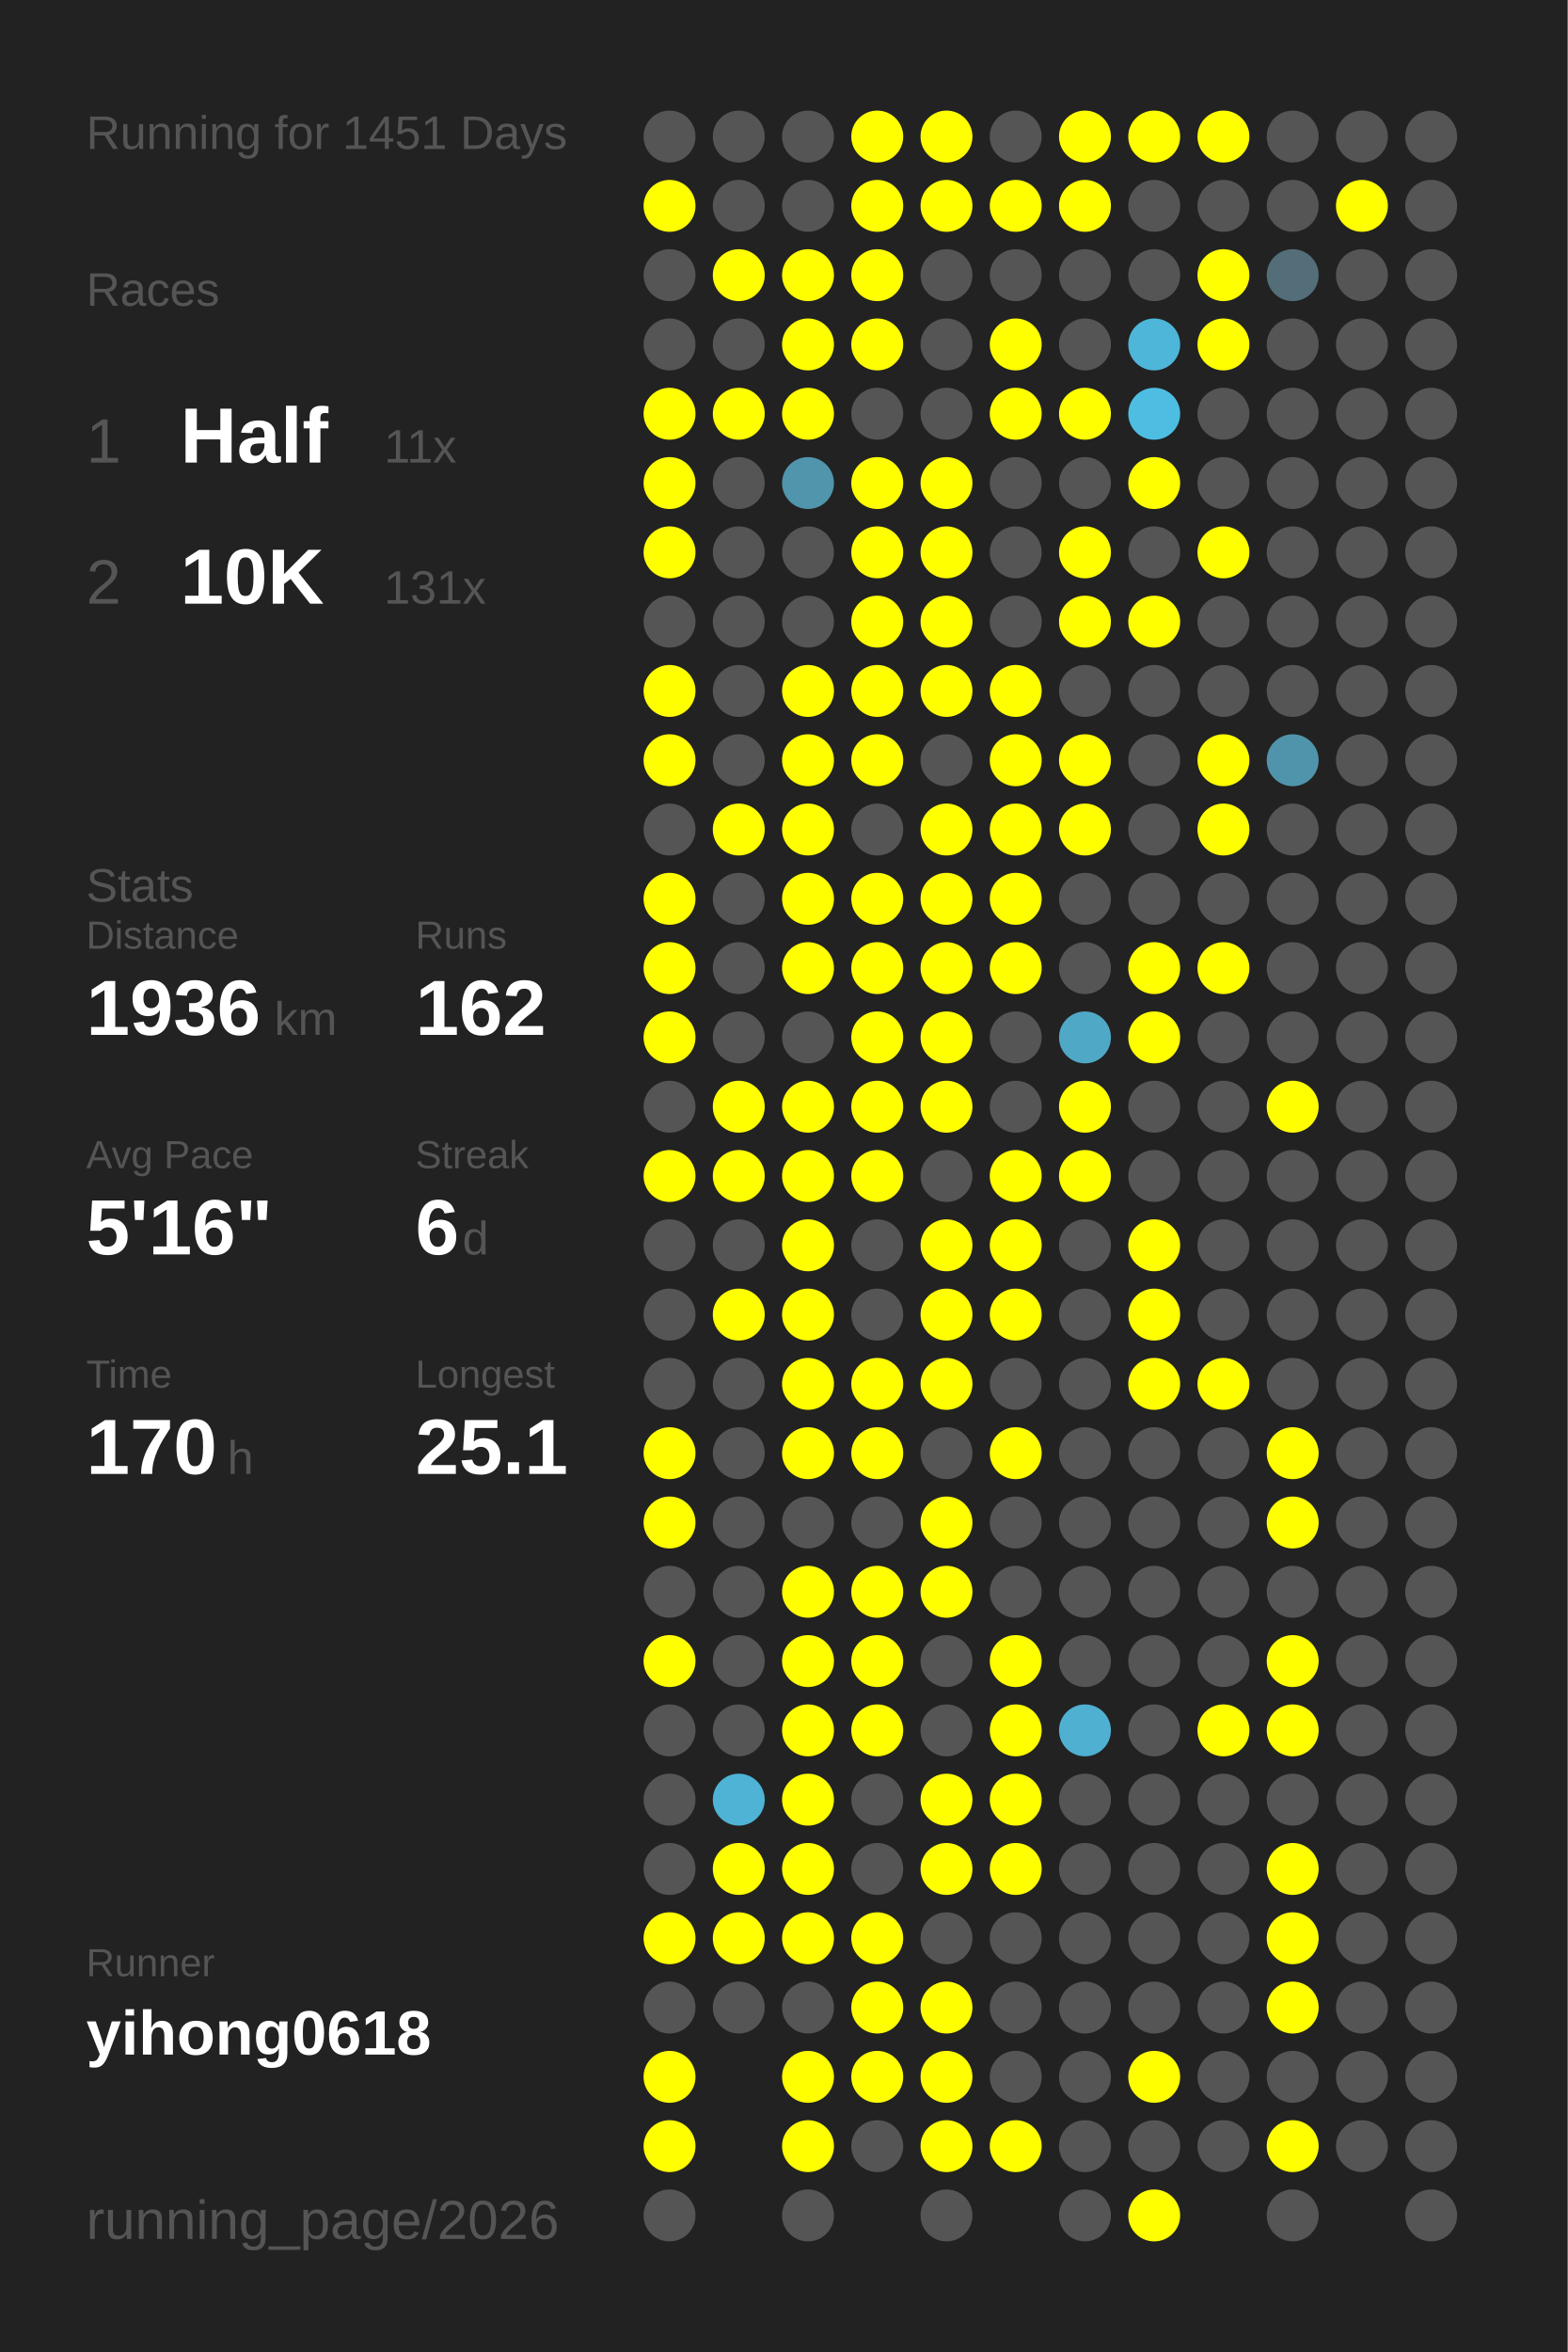
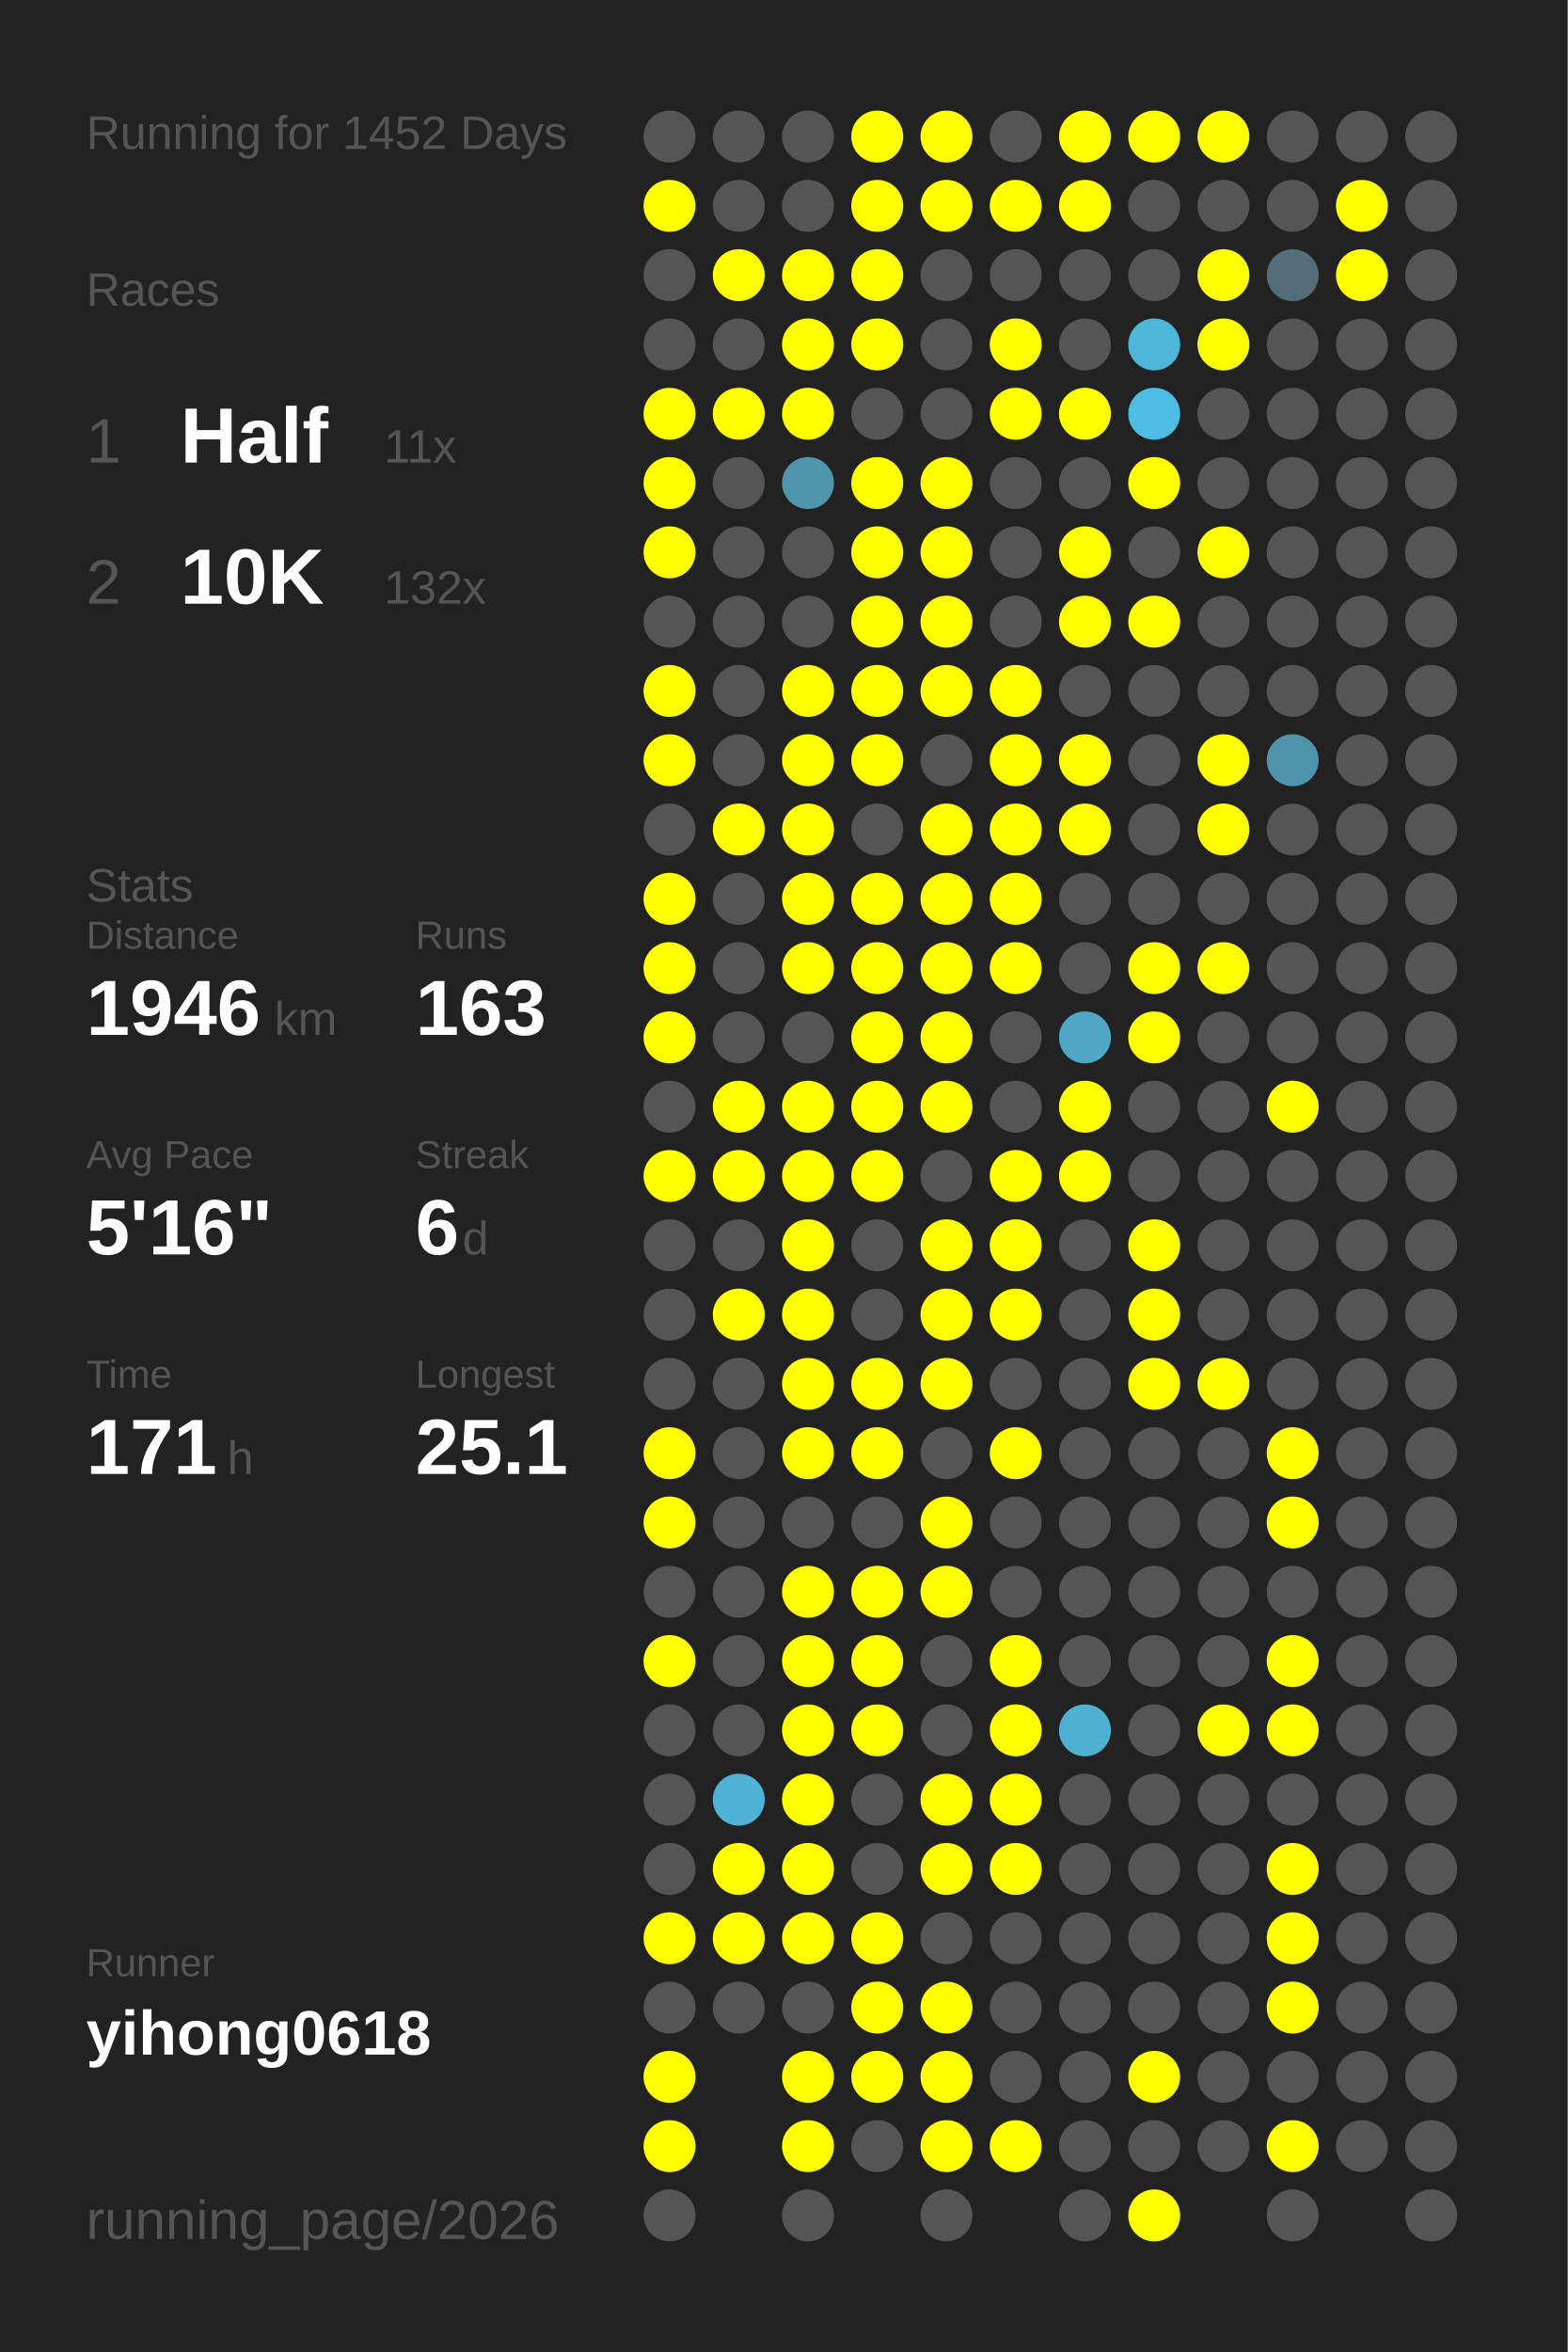
<svg xmlns="http://www.w3.org/2000/svg" baseProfile="full" height="300mm" version="1.1" viewBox="0,0,200,300" width="200mm">
  <defs />
  <rect fill="#222222" height="300" width="200" x="0" y="0" />
-   <text fill="#555555" style="font-size:6px; font-family:Arial;" x="11" y="19">Running for 1451 Days</text>
+   <text fill="#555555" style="font-size:6px; font-family:Arial;" x="11" y="19">Running for 1452 Days</text>
  <text fill="#555555" style="font-size:6px; font-family:Arial;" x="11" y="39">Races</text>
  <text fill="#555555" style="font-size:8px; font-family:Arial;" x="11" y="59">1</text>
  <text fill="#FFFFFF" style="font-size:10px; font-family:Arial; font-weight:bold;" x="23" y="59">Half</text>
  <text fill="#555555" style="font-size:6px; font-family:Arial;" x="49" y="59">11x</text>
  <text fill="#555555" style="font-size:8px; font-family:Arial;" x="11" y="77">2</text>
  <text fill="#FFFFFF" style="font-size:10px; font-family:Arial; font-weight:bold;" x="23" y="77">10K</text>
-   <text fill="#555555" style="font-size:6px; font-family:Arial;" x="49" y="77">131x</text>
+   <text fill="#555555" style="font-size:6px; font-family:Arial;" x="49" y="77">132x</text>
  <text fill="#555555" style="font-size:6px; font-family:Arial;" x="11" y="115">Stats</text>
  <text fill="#555555" style="font-size:5px; font-family:Arial;" x="11" y="121">Distance</text>
-   <text fill="#FFFFFF" style="font-size:10px; font-family:Arial; font-weight:bold;" x="11" y="132">1936</text>
+   <text fill="#FFFFFF" style="font-size:10px; font-family:Arial; font-weight:bold;" x="11" y="132">1946</text>
  <text fill="#555555" style="font-size:6px; font-family:Arial;" x="35" y="132">km</text>
  <text fill="#555555" style="font-size:5px; font-family:Arial;" x="53" y="121">Runs</text>
-   <text fill="#FFFFFF" style="font-size:10px; font-family:Arial; font-weight:bold;" x="53" y="132">162</text>
+   <text fill="#FFFFFF" style="font-size:10px; font-family:Arial; font-weight:bold;" x="53" y="132">163</text>
  <text fill="#555555" style="font-size:5px; font-family:Arial;" x="11" y="149">Avg Pace</text>
  <text fill="#FFFFFF" style="font-size:10px; font-family:Arial; font-weight:bold;" x="11" y="160">5'16"</text>
  <text fill="#555555" style="font-size:5px; font-family:Arial;" x="53" y="149">Streak</text>
  <text fill="#FFFFFF" style="font-size:10px; font-family:Arial; font-weight:bold;" x="53" y="160">6</text>
  <text fill="#555555" style="font-size:6px; font-family:Arial;" x="59" y="160">d</text>
  <text fill="#555555" style="font-size:5px; font-family:Arial;" x="11" y="177">Time</text>
-   <text fill="#FFFFFF" style="font-size:10px; font-family:Arial; font-weight:bold;" x="11" y="188">170</text>
+   <text fill="#FFFFFF" style="font-size:10px; font-family:Arial; font-weight:bold;" x="11" y="188">171</text>
  <text fill="#555555" style="font-size:6px; font-family:Arial;" x="29" y="188">h</text>
  <text fill="#555555" style="font-size:5px; font-family:Arial;" x="53" y="177">Longest</text>
  <text fill="#FFFFFF" style="font-size:10px; font-family:Arial; font-weight:bold;" x="53" y="188">25.1</text>
  <text fill="#555555" style="font-size:5px; font-family:Arial;" x="11" y="252.065">Runner</text>
  <text fill="#FFFFFF" style="font-size:8px; font-family:Arial; font-weight:bold;" x="11" y="262.065">yihong0618</text>
  <text fill="#555555" style="font-size:7px; font-family:Arial;" x="11" y="285.581">running_page/2026</text>
  <circle cx="85.417" cy="17.419" fill="#555555" r="3.312" />
  <circle cx="85.417" cy="26.258" fill="#FFFF00" r="3.312" />
  <circle cx="85.417" cy="35.097" fill="#555555" r="3.312" />
  <circle cx="85.417" cy="43.935" fill="#555555" r="3.312" />
  <circle cx="85.417" cy="52.774" fill="#FFFF00" r="3.312" />
  <circle cx="85.417" cy="61.613" fill="#FFFF00" r="3.312" />
  <circle cx="85.417" cy="70.452" fill="#FFFF00" r="3.312" />
  <circle cx="85.417" cy="79.29" fill="#555555" r="3.312" />
  <circle cx="85.417" cy="88.129" fill="#FFFF00" r="3.312" />
  <circle cx="85.417" cy="96.968" fill="#FFFF00" r="3.312" />
  <circle cx="85.417" cy="105.806" fill="#555555" r="3.312" />
  <circle cx="85.417" cy="114.645" fill="#FFFF00" r="3.312" />
  <circle cx="85.417" cy="123.484" fill="#FFFF00" r="3.312" />
  <circle cx="85.417" cy="132.323" fill="#FFFF00" r="3.312" />
  <circle cx="85.417" cy="141.161" fill="#555555" r="3.312" />
  <circle cx="85.417" cy="150" fill="#FFFF00" r="3.312" />
  <circle cx="85.417" cy="158.839" fill="#555555" r="3.312" />
  <circle cx="85.417" cy="167.677" fill="#555555" r="3.312" />
  <circle cx="85.417" cy="176.516" fill="#555555" r="3.312" />
  <circle cx="85.417" cy="185.355" fill="#FFFF00" r="3.312" />
  <circle cx="85.417" cy="194.194" fill="#FFFF00" r="3.312" />
  <circle cx="85.417" cy="203.032" fill="#555555" r="3.312" />
  <circle cx="85.417" cy="211.871" fill="#FFFF00" r="3.312" />
  <circle cx="85.417" cy="220.71" fill="#555555" r="3.312" />
  <circle cx="85.417" cy="229.548" fill="#555555" r="3.312" />
  <circle cx="85.417" cy="238.387" fill="#555555" r="3.312" />
  <circle cx="85.417" cy="247.226" fill="#FFFF00" r="3.312" />
  <circle cx="85.417" cy="256.065" fill="#555555" r="3.312" />
  <circle cx="85.417" cy="264.903" fill="#FFFF00" r="3.312" />
  <circle cx="85.417" cy="273.742" fill="#FFFF00" r="3.312" />
  <circle cx="85.417" cy="282.581" fill="#555555" r="3.312" />
  <circle cx="94.25" cy="17.419" fill="#555555" r="3.312" />
  <circle cx="94.25" cy="26.258" fill="#555555" r="3.312" />
  <circle cx="94.25" cy="35.097" fill="#FFFF00" r="3.312" />
  <circle cx="94.25" cy="43.935" fill="#555555" r="3.312" />
  <circle cx="94.25" cy="52.774" fill="#FFFF00" r="3.312" />
  <circle cx="94.25" cy="61.613" fill="#555555" r="3.312" />
  <circle cx="94.25" cy="70.452" fill="#555555" r="3.312" />
  <circle cx="94.25" cy="79.29" fill="#555555" r="3.312" />
  <circle cx="94.25" cy="88.129" fill="#555555" r="3.312" />
  <circle cx="94.25" cy="96.968" fill="#555555" r="3.312" />
  <circle cx="94.25" cy="105.806" fill="#FFFF00" r="3.312" />
  <circle cx="94.25" cy="114.645" fill="#555555" r="3.312" />
  <circle cx="94.25" cy="123.484" fill="#555555" r="3.312" />
  <circle cx="94.25" cy="132.323" fill="#555555" r="3.312" />
  <circle cx="94.25" cy="141.161" fill="#FFFF00" r="3.312" />
  <circle cx="94.25" cy="150" fill="#FFFF00" r="3.312" />
  <circle cx="94.25" cy="158.839" fill="#555555" r="3.312" />
  <circle cx="94.25" cy="167.677" fill="#FFFF00" r="3.312" />
  <circle cx="94.25" cy="176.516" fill="#555555" r="3.312" />
  <circle cx="94.25" cy="185.355" fill="#555555" r="3.312" />
  <circle cx="94.25" cy="194.194" fill="#555555" r="3.312" />
  <circle cx="94.25" cy="203.032" fill="#555555" r="3.312" />
  <circle cx="94.25" cy="211.871" fill="#555555" r="3.312" />
  <circle cx="94.25" cy="220.71" fill="#555555" r="3.312" />
  <circle cx="94.25" cy="229.548" fill="#4eb3d5" r="3.312" />
  <circle cx="94.25" cy="238.387" fill="#FFFF00" r="3.312" />
  <circle cx="94.25" cy="247.226" fill="#FFFF00" r="3.312" />
  <circle cx="94.25" cy="256.065" fill="#555555" r="3.312" />
  <circle cx="103.083" cy="17.419" fill="#555555" r="3.312" />
  <circle cx="103.083" cy="26.258" fill="#555555" r="3.312" />
  <circle cx="103.083" cy="35.097" fill="#FFFF00" r="3.312" />
  <circle cx="103.083" cy="43.935" fill="#FFFF00" r="3.312" />
  <circle cx="103.083" cy="52.774" fill="#FFFF00" r="3.312" />
  <circle cx="103.083" cy="61.613" fill="#5095ac" r="3.312" />
  <circle cx="103.083" cy="70.452" fill="#555555" r="3.312" />
  <circle cx="103.083" cy="79.29" fill="#555555" r="3.312" />
  <circle cx="103.083" cy="88.129" fill="#FFFF00" r="3.312" />
  <circle cx="103.083" cy="96.968" fill="#FFFF00" r="3.312" />
  <circle cx="103.083" cy="105.806" fill="#FFFF00" r="3.312" />
  <circle cx="103.083" cy="114.645" fill="#FFFF00" r="3.312" />
  <circle cx="103.083" cy="123.484" fill="#FFFF00" r="3.312" />
  <circle cx="103.083" cy="132.323" fill="#555555" r="3.312" />
  <circle cx="103.083" cy="141.161" fill="#FFFF00" r="3.312" />
  <circle cx="103.083" cy="150" fill="#FFFF00" r="3.312" />
  <circle cx="103.083" cy="158.839" fill="#FFFF00" r="3.312" />
  <circle cx="103.083" cy="167.677" fill="#FFFF00" r="3.312" />
  <circle cx="103.083" cy="176.516" fill="#FFFF00" r="3.312" />
  <circle cx="103.083" cy="185.355" fill="#FFFF00" r="3.312" />
  <circle cx="103.083" cy="194.194" fill="#555555" r="3.312" />
  <circle cx="103.083" cy="203.032" fill="#FFFF00" r="3.312" />
  <circle cx="103.083" cy="211.871" fill="#FFFF00" r="3.312" />
  <circle cx="103.083" cy="220.71" fill="#FFFF00" r="3.312" />
  <circle cx="103.083" cy="229.548" fill="#FFFF00" r="3.312" />
  <circle cx="103.083" cy="238.387" fill="#FFFF00" r="3.312" />
  <circle cx="103.083" cy="247.226" fill="#FFFF00" r="3.312" />
  <circle cx="103.083" cy="256.065" fill="#555555" r="3.312" />
  <circle cx="103.083" cy="264.903" fill="#FFFF00" r="3.312" />
  <circle cx="103.083" cy="273.742" fill="#FFFF00" r="3.312" />
  <circle cx="103.083" cy="282.581" fill="#555555" r="3.312" />
  <circle cx="111.917" cy="17.419" fill="#FFFF00" r="3.312" />
  <circle cx="111.917" cy="26.258" fill="#FFFF00" r="3.312" />
  <circle cx="111.917" cy="35.097" fill="#FFFF00" r="3.312" />
  <circle cx="111.917" cy="43.935" fill="#FFFF00" r="3.312" />
  <circle cx="111.917" cy="52.774" fill="#555555" r="3.312" />
  <circle cx="111.917" cy="61.613" fill="#FFFF00" r="3.312" />
  <circle cx="111.917" cy="70.452" fill="#FFFF00" r="3.312" />
  <circle cx="111.917" cy="79.29" fill="#FFFF00" r="3.312" />
  <circle cx="111.917" cy="88.129" fill="#FFFF00" r="3.312" />
  <circle cx="111.917" cy="96.968" fill="#FFFF00" r="3.312" />
  <circle cx="111.917" cy="105.806" fill="#555555" r="3.312" />
  <circle cx="111.917" cy="114.645" fill="#FFFF00" r="3.312" />
  <circle cx="111.917" cy="123.484" fill="#FFFF00" r="3.312" />
  <circle cx="111.917" cy="132.323" fill="#FFFF00" r="3.312" />
  <circle cx="111.917" cy="141.161" fill="#FFFF00" r="3.312" />
  <circle cx="111.917" cy="150" fill="#FFFF00" r="3.312" />
  <circle cx="111.917" cy="158.839" fill="#555555" r="3.312" />
  <circle cx="111.917" cy="167.677" fill="#555555" r="3.312" />
  <circle cx="111.917" cy="176.516" fill="#FFFF00" r="3.312" />
  <circle cx="111.917" cy="185.355" fill="#FFFF00" r="3.312" />
  <circle cx="111.917" cy="194.194" fill="#555555" r="3.312" />
  <circle cx="111.917" cy="203.032" fill="#FFFF00" r="3.312" />
  <circle cx="111.917" cy="211.871" fill="#FFFF00" r="3.312" />
  <circle cx="111.917" cy="220.71" fill="#FFFF00" r="3.312" />
  <circle cx="111.917" cy="229.548" fill="#555555" r="3.312" />
  <circle cx="111.917" cy="238.387" fill="#555555" r="3.312" />
  <circle cx="111.917" cy="247.226" fill="#FFFF00" r="3.312" />
  <circle cx="111.917" cy="256.065" fill="#FFFF00" r="3.312" />
  <circle cx="111.917" cy="264.903" fill="#FFFF00" r="3.312" />
  <circle cx="111.917" cy="273.742" fill="#555555" r="3.312" />
  <circle cx="120.75" cy="17.419" fill="#FFFF00" r="3.312" />
  <circle cx="120.75" cy="26.258" fill="#FFFF00" r="3.312" />
  <circle cx="120.75" cy="35.097" fill="#555555" r="3.312" />
  <circle cx="120.75" cy="43.935" fill="#555555" r="3.312" />
  <circle cx="120.75" cy="52.774" fill="#555555" r="3.312" />
  <circle cx="120.75" cy="61.613" fill="#FFFF00" r="3.312" />
  <circle cx="120.75" cy="70.452" fill="#FFFF00" r="3.312" />
  <circle cx="120.75" cy="79.29" fill="#FFFF00" r="3.312" />
  <circle cx="120.75" cy="88.129" fill="#FFFF00" r="3.312" />
  <circle cx="120.75" cy="96.968" fill="#555555" r="3.312" />
  <circle cx="120.75" cy="105.806" fill="#FFFF00" r="3.312" />
  <circle cx="120.75" cy="114.645" fill="#FFFF00" r="3.312" />
  <circle cx="120.75" cy="123.484" fill="#FFFF00" r="3.312" />
  <circle cx="120.75" cy="132.323" fill="#FFFF00" r="3.312" />
  <circle cx="120.75" cy="141.161" fill="#FFFF00" r="3.312" />
  <circle cx="120.75" cy="150" fill="#555555" r="3.312" />
  <circle cx="120.75" cy="158.839" fill="#FFFF00" r="3.312" />
  <circle cx="120.75" cy="167.677" fill="#FFFF00" r="3.312" />
  <circle cx="120.75" cy="176.516" fill="#FFFF00" r="3.312" />
  <circle cx="120.75" cy="185.355" fill="#555555" r="3.312" />
  <circle cx="120.75" cy="194.194" fill="#FFFF00" r="3.312" />
  <circle cx="120.75" cy="203.032" fill="#FFFF00" r="3.312" />
  <circle cx="120.75" cy="211.871" fill="#555555" r="3.312" />
  <circle cx="120.75" cy="220.71" fill="#555555" r="3.312" />
  <circle cx="120.75" cy="229.548" fill="#FFFF00" r="3.312" />
  <circle cx="120.75" cy="238.387" fill="#FFFF00" r="3.312" />
  <circle cx="120.75" cy="247.226" fill="#555555" r="3.312" />
  <circle cx="120.75" cy="256.065" fill="#FFFF00" r="3.312" />
  <circle cx="120.75" cy="264.903" fill="#FFFF00" r="3.312" />
  <circle cx="120.75" cy="273.742" fill="#FFFF00" r="3.312" />
  <circle cx="120.75" cy="282.581" fill="#555555" r="3.312" />
  <circle cx="129.583" cy="17.419" fill="#555555" r="3.312" />
  <circle cx="129.583" cy="26.258" fill="#FFFF00" r="3.312" />
  <circle cx="129.583" cy="35.097" fill="#555555" r="3.312" />
  <circle cx="129.583" cy="43.935" fill="#FFFF00" r="3.312" />
  <circle cx="129.583" cy="52.774" fill="#FFFF00" r="3.312" />
  <circle cx="129.583" cy="61.613" fill="#555555" r="3.312" />
  <circle cx="129.583" cy="70.452" fill="#555555" r="3.312" />
  <circle cx="129.583" cy="79.29" fill="#555555" r="3.312" />
  <circle cx="129.583" cy="88.129" fill="#FFFF00" r="3.312" />
  <circle cx="129.583" cy="96.968" fill="#FFFF00" r="3.312" />
  <circle cx="129.583" cy="105.806" fill="#FFFF00" r="3.312" />
  <circle cx="129.583" cy="114.645" fill="#FFFF00" r="3.312" />
  <circle cx="129.583" cy="123.484" fill="#FFFF00" r="3.312" />
  <circle cx="129.583" cy="132.323" fill="#555555" r="3.312" />
  <circle cx="129.583" cy="141.161" fill="#555555" r="3.312" />
  <circle cx="129.583" cy="150" fill="#FFFF00" r="3.312" />
  <circle cx="129.583" cy="158.839" fill="#FFFF00" r="3.312" />
  <circle cx="129.583" cy="167.677" fill="#FFFF00" r="3.312" />
  <circle cx="129.583" cy="176.516" fill="#555555" r="3.312" />
  <circle cx="129.583" cy="185.355" fill="#FFFF00" r="3.312" />
  <circle cx="129.583" cy="194.194" fill="#555555" r="3.312" />
  <circle cx="129.583" cy="203.032" fill="#555555" r="3.312" />
  <circle cx="129.583" cy="211.871" fill="#FFFF00" r="3.312" />
  <circle cx="129.583" cy="220.71" fill="#FFFF00" r="3.312" />
  <circle cx="129.583" cy="229.548" fill="#FFFF00" r="3.312" />
  <circle cx="129.583" cy="238.387" fill="#FFFF00" r="3.312" />
  <circle cx="129.583" cy="247.226" fill="#555555" r="3.312" />
  <circle cx="129.583" cy="256.065" fill="#555555" r="3.312" />
  <circle cx="129.583" cy="264.903" fill="#555555" r="3.312" />
  <circle cx="129.583" cy="273.742" fill="#FFFF00" r="3.312" />
  <circle cx="138.417" cy="17.419" fill="#FFFF00" r="3.312" />
  <circle cx="138.417" cy="26.258" fill="#FFFF00" r="3.312" />
  <circle cx="138.417" cy="35.097" fill="#555555" r="3.312" />
  <circle cx="138.417" cy="43.935" fill="#555555" r="3.312" />
  <circle cx="138.417" cy="52.774" fill="#FFFF00" r="3.312" />
  <circle cx="138.417" cy="61.613" fill="#555555" r="3.312" />
  <circle cx="138.417" cy="70.452" fill="#FFFF00" r="3.312" />
  <circle cx="138.417" cy="79.29" fill="#FFFF00" r="3.312" />
  <circle cx="138.417" cy="88.129" fill="#555555" r="3.312" />
  <circle cx="138.417" cy="96.968" fill="#FFFF00" r="3.312" />
  <circle cx="138.417" cy="105.806" fill="#FFFF00" r="3.312" />
  <circle cx="138.417" cy="114.645" fill="#555555" r="3.312" />
  <circle cx="138.417" cy="123.484" fill="#555555" r="3.312" />
  <circle cx="138.417" cy="132.323" fill="#4fa8c6" r="3.312" />
  <circle cx="138.417" cy="141.161" fill="#FFFF00" r="3.312" />
  <circle cx="138.417" cy="150" fill="#FFFF00" r="3.312" />
  <circle cx="138.417" cy="158.839" fill="#555555" r="3.312" />
  <circle cx="138.417" cy="167.677" fill="#555555" r="3.312" />
  <circle cx="138.417" cy="176.516" fill="#555555" r="3.312" />
  <circle cx="138.417" cy="185.355" fill="#555555" r="3.312" />
  <circle cx="138.417" cy="194.194" fill="#555555" r="3.312" />
  <circle cx="138.417" cy="203.032" fill="#555555" r="3.312" />
  <circle cx="138.417" cy="211.871" fill="#555555" r="3.312" />
  <circle cx="138.417" cy="220.71" fill="#4fb0d1" r="3.312" />
  <circle cx="138.417" cy="229.548" fill="#555555" r="3.312" />
  <circle cx="138.417" cy="238.387" fill="#555555" r="3.312" />
  <circle cx="138.417" cy="247.226" fill="#555555" r="3.312" />
  <circle cx="138.417" cy="256.065" fill="#555555" r="3.312" />
  <circle cx="138.417" cy="264.903" fill="#555555" r="3.312" />
  <circle cx="138.417" cy="273.742" fill="#555555" r="3.312" />
  <circle cx="138.417" cy="282.581" fill="#555555" r="3.312" />
  <circle cx="147.25" cy="17.419" fill="#FFFF00" r="3.312" />
  <circle cx="147.25" cy="26.258" fill="#555555" r="3.312" />
  <circle cx="147.25" cy="35.097" fill="#555555" r="3.312" />
  <circle cx="147.25" cy="43.935" fill="#4eb6d9" r="3.312" />
  <circle cx="147.25" cy="52.774" fill="#4ebde2" r="3.312" />
  <circle cx="147.25" cy="61.613" fill="#FFFF00" r="3.312" />
  <circle cx="147.25" cy="70.452" fill="#555555" r="3.312" />
  <circle cx="147.25" cy="79.29" fill="#FFFF00" r="3.312" />
  <circle cx="147.25" cy="88.129" fill="#555555" r="3.312" />
  <circle cx="147.25" cy="96.968" fill="#555555" r="3.312" />
  <circle cx="147.25" cy="105.806" fill="#555555" r="3.312" />
  <circle cx="147.25" cy="114.645" fill="#555555" r="3.312" />
  <circle cx="147.25" cy="123.484" fill="#FFFF00" r="3.312" />
  <circle cx="147.25" cy="132.323" fill="#FFFF00" r="3.312" />
  <circle cx="147.25" cy="141.161" fill="#555555" r="3.312" />
  <circle cx="147.25" cy="150" fill="#555555" r="3.312" />
  <circle cx="147.25" cy="158.839" fill="#FFFF00" r="3.312" />
  <circle cx="147.25" cy="167.677" fill="#FFFF00" r="3.312" />
  <circle cx="147.25" cy="176.516" fill="#FFFF00" r="3.312" />
  <circle cx="147.25" cy="185.355" fill="#555555" r="3.312" />
  <circle cx="147.25" cy="194.194" fill="#555555" r="3.312" />
  <circle cx="147.25" cy="203.032" fill="#555555" r="3.312" />
  <circle cx="147.25" cy="211.871" fill="#555555" r="3.312" />
  <circle cx="147.25" cy="220.71" fill="#555555" r="3.312" />
  <circle cx="147.25" cy="229.548" fill="#555555" r="3.312" />
  <circle cx="147.25" cy="238.387" fill="#555555" r="3.312" />
  <circle cx="147.25" cy="247.226" fill="#555555" r="3.312" />
  <circle cx="147.25" cy="256.065" fill="#555555" r="3.312" />
  <circle cx="147.25" cy="264.903" fill="#FFFF00" r="3.312" />
  <circle cx="147.25" cy="273.742" fill="#555555" r="3.312" />
  <circle cx="147.25" cy="282.581" fill="#FFFF00" r="3.312" />
  <circle cx="156.083" cy="17.419" fill="#FFFF00" r="3.312" />
  <circle cx="156.083" cy="26.258" fill="#555555" r="3.312" />
  <circle cx="156.083" cy="35.097" fill="#FFFF00" r="3.312" />
  <circle cx="156.083" cy="43.935" fill="#FFFF00" r="3.312" />
  <circle cx="156.083" cy="52.774" fill="#555555" r="3.312" />
  <circle cx="156.083" cy="61.613" fill="#555555" r="3.312" />
  <circle cx="156.083" cy="70.452" fill="#FFFF00" r="3.312" />
  <circle cx="156.083" cy="79.29" fill="#555555" r="3.312" />
  <circle cx="156.083" cy="88.129" fill="#555555" r="3.312" />
  <circle cx="156.083" cy="96.968" fill="#FFFF00" r="3.312" />
  <circle cx="156.083" cy="105.806" fill="#FFFF00" r="3.312" />
  <circle cx="156.083" cy="114.645" fill="#555555" r="3.312" />
  <circle cx="156.083" cy="123.484" fill="#FFFF00" r="3.312" />
  <circle cx="156.083" cy="132.323" fill="#555555" r="3.312" />
  <circle cx="156.083" cy="141.161" fill="#555555" r="3.312" />
  <circle cx="156.083" cy="150" fill="#555555" r="3.312" />
  <circle cx="156.083" cy="158.839" fill="#555555" r="3.312" />
  <circle cx="156.083" cy="167.677" fill="#555555" r="3.312" />
  <circle cx="156.083" cy="176.516" fill="#FFFF00" r="3.312" />
  <circle cx="156.083" cy="185.355" fill="#555555" r="3.312" />
  <circle cx="156.083" cy="194.194" fill="#555555" r="3.312" />
  <circle cx="156.083" cy="203.032" fill="#555555" r="3.312" />
  <circle cx="156.083" cy="211.871" fill="#555555" r="3.312" />
  <circle cx="156.083" cy="220.71" fill="#FFFF00" r="3.312" />
  <circle cx="156.083" cy="229.548" fill="#555555" r="3.312" />
  <circle cx="156.083" cy="238.387" fill="#555555" r="3.312" />
  <circle cx="156.083" cy="247.226" fill="#555555" r="3.312" />
  <circle cx="156.083" cy="256.065" fill="#555555" r="3.312" />
  <circle cx="156.083" cy="264.903" fill="#555555" r="3.312" />
  <circle cx="156.083" cy="273.742" fill="#555555" r="3.312" />
  <circle cx="164.917" cy="17.419" fill="#555555" r="3.312" />
  <circle cx="164.917" cy="26.258" fill="#555555" r="3.312" />
  <circle cx="164.917" cy="35.097" fill="#536e78" r="3.312" />
  <circle cx="164.917" cy="43.935" fill="#555555" r="3.312" />
  <circle cx="164.917" cy="52.774" fill="#555555" r="3.312" />
  <circle cx="164.917" cy="61.613" fill="#555555" r="3.312" />
  <circle cx="164.917" cy="70.452" fill="#555555" r="3.312" />
  <circle cx="164.917" cy="79.29" fill="#555555" r="3.312" />
  <circle cx="164.917" cy="88.129" fill="#555555" r="3.312" />
  <circle cx="164.917" cy="96.968" fill="#5094ab" r="3.312" />
  <circle cx="164.917" cy="105.806" fill="#555555" r="3.312" />
  <circle cx="164.917" cy="114.645" fill="#555555" r="3.312" />
  <circle cx="164.917" cy="123.484" fill="#555555" r="3.312" />
  <circle cx="164.917" cy="132.323" fill="#555555" r="3.312" />
  <circle cx="164.917" cy="141.161" fill="#FFFF00" r="3.312" />
  <circle cx="164.917" cy="150" fill="#555555" r="3.312" />
  <circle cx="164.917" cy="158.839" fill="#555555" r="3.312" />
  <circle cx="164.917" cy="167.677" fill="#555555" r="3.312" />
  <circle cx="164.917" cy="176.516" fill="#555555" r="3.312" />
  <circle cx="164.917" cy="185.355" fill="#FFFF00" r="3.312" />
  <circle cx="164.917" cy="194.194" fill="#FFFF00" r="3.312" />
  <circle cx="164.917" cy="203.032" fill="#555555" r="3.312" />
  <circle cx="164.917" cy="211.871" fill="#FFFF00" r="3.312" />
  <circle cx="164.917" cy="220.71" fill="#FFFF00" r="3.312" />
  <circle cx="164.917" cy="229.548" fill="#555555" r="3.312" />
  <circle cx="164.917" cy="238.387" fill="#FFFF00" r="3.312" />
  <circle cx="164.917" cy="247.226" fill="#FFFF00" r="3.312" />
  <circle cx="164.917" cy="256.065" fill="#FFFF00" r="3.312" />
  <circle cx="164.917" cy="264.903" fill="#555555" r="3.312" />
  <circle cx="164.917" cy="273.742" fill="#FFFF00" r="3.312" />
  <circle cx="164.917" cy="282.581" fill="#555555" r="3.312" />
  <circle cx="173.75" cy="17.419" fill="#555555" r="3.312" />
  <circle cx="173.75" cy="26.258" fill="#FFFF00" r="3.312" />
-   <circle cx="173.75" cy="35.097" fill="#555555" r="3.312" />
+   <circle cx="173.75" cy="35.097" fill="#FFFF00" r="3.312" />
  <circle cx="173.75" cy="43.935" fill="#555555" r="3.312" />
  <circle cx="173.75" cy="52.774" fill="#555555" r="3.312" />
  <circle cx="173.75" cy="61.613" fill="#555555" r="3.312" />
  <circle cx="173.75" cy="70.452" fill="#555555" r="3.312" />
  <circle cx="173.75" cy="79.29" fill="#555555" r="3.312" />
  <circle cx="173.75" cy="88.129" fill="#555555" r="3.312" />
  <circle cx="173.75" cy="96.968" fill="#555555" r="3.312" />
  <circle cx="173.75" cy="105.806" fill="#555555" r="3.312" />
  <circle cx="173.75" cy="114.645" fill="#555555" r="3.312" />
  <circle cx="173.75" cy="123.484" fill="#555555" r="3.312" />
  <circle cx="173.75" cy="132.323" fill="#555555" r="3.312" />
  <circle cx="173.75" cy="141.161" fill="#555555" r="3.312" />
  <circle cx="173.75" cy="150" fill="#555555" r="3.312" />
  <circle cx="173.75" cy="158.839" fill="#555555" r="3.312" />
  <circle cx="173.75" cy="167.677" fill="#555555" r="3.312" />
  <circle cx="173.75" cy="176.516" fill="#555555" r="3.312" />
  <circle cx="173.75" cy="185.355" fill="#555555" r="3.312" />
  <circle cx="173.75" cy="194.194" fill="#555555" r="3.312" />
  <circle cx="173.75" cy="203.032" fill="#555555" r="3.312" />
  <circle cx="173.75" cy="211.871" fill="#555555" r="3.312" />
  <circle cx="173.75" cy="220.71" fill="#555555" r="3.312" />
  <circle cx="173.75" cy="229.548" fill="#555555" r="3.312" />
  <circle cx="173.75" cy="238.387" fill="#555555" r="3.312" />
  <circle cx="173.75" cy="247.226" fill="#555555" r="3.312" />
  <circle cx="173.75" cy="256.065" fill="#555555" r="3.312" />
  <circle cx="173.75" cy="264.903" fill="#555555" r="3.312" />
  <circle cx="173.75" cy="273.742" fill="#555555" r="3.312" />
  <circle cx="182.583" cy="17.419" fill="#555555" r="3.312" />
  <circle cx="182.583" cy="26.258" fill="#555555" r="3.312" />
  <circle cx="182.583" cy="35.097" fill="#555555" r="3.312" />
  <circle cx="182.583" cy="43.935" fill="#555555" r="3.312" />
  <circle cx="182.583" cy="52.774" fill="#555555" r="3.312" />
  <circle cx="182.583" cy="61.613" fill="#555555" r="3.312" />
  <circle cx="182.583" cy="70.452" fill="#555555" r="3.312" />
  <circle cx="182.583" cy="79.29" fill="#555555" r="3.312" />
  <circle cx="182.583" cy="88.129" fill="#555555" r="3.312" />
  <circle cx="182.583" cy="96.968" fill="#555555" r="3.312" />
  <circle cx="182.583" cy="105.806" fill="#555555" r="3.312" />
  <circle cx="182.583" cy="114.645" fill="#555555" r="3.312" />
  <circle cx="182.583" cy="123.484" fill="#555555" r="3.312" />
  <circle cx="182.583" cy="132.323" fill="#555555" r="3.312" />
  <circle cx="182.583" cy="141.161" fill="#555555" r="3.312" />
  <circle cx="182.583" cy="150" fill="#555555" r="3.312" />
  <circle cx="182.583" cy="158.839" fill="#555555" r="3.312" />
  <circle cx="182.583" cy="167.677" fill="#555555" r="3.312" />
  <circle cx="182.583" cy="176.516" fill="#555555" r="3.312" />
  <circle cx="182.583" cy="185.355" fill="#555555" r="3.312" />
  <circle cx="182.583" cy="194.194" fill="#555555" r="3.312" />
  <circle cx="182.583" cy="203.032" fill="#555555" r="3.312" />
  <circle cx="182.583" cy="211.871" fill="#555555" r="3.312" />
  <circle cx="182.583" cy="220.71" fill="#555555" r="3.312" />
  <circle cx="182.583" cy="229.548" fill="#555555" r="3.312" />
  <circle cx="182.583" cy="238.387" fill="#555555" r="3.312" />
  <circle cx="182.583" cy="247.226" fill="#555555" r="3.312" />
  <circle cx="182.583" cy="256.065" fill="#555555" r="3.312" />
  <circle cx="182.583" cy="264.903" fill="#555555" r="3.312" />
  <circle cx="182.583" cy="273.742" fill="#555555" r="3.312" />
  <circle cx="182.583" cy="282.581" fill="#555555" r="3.312" />
</svg>
